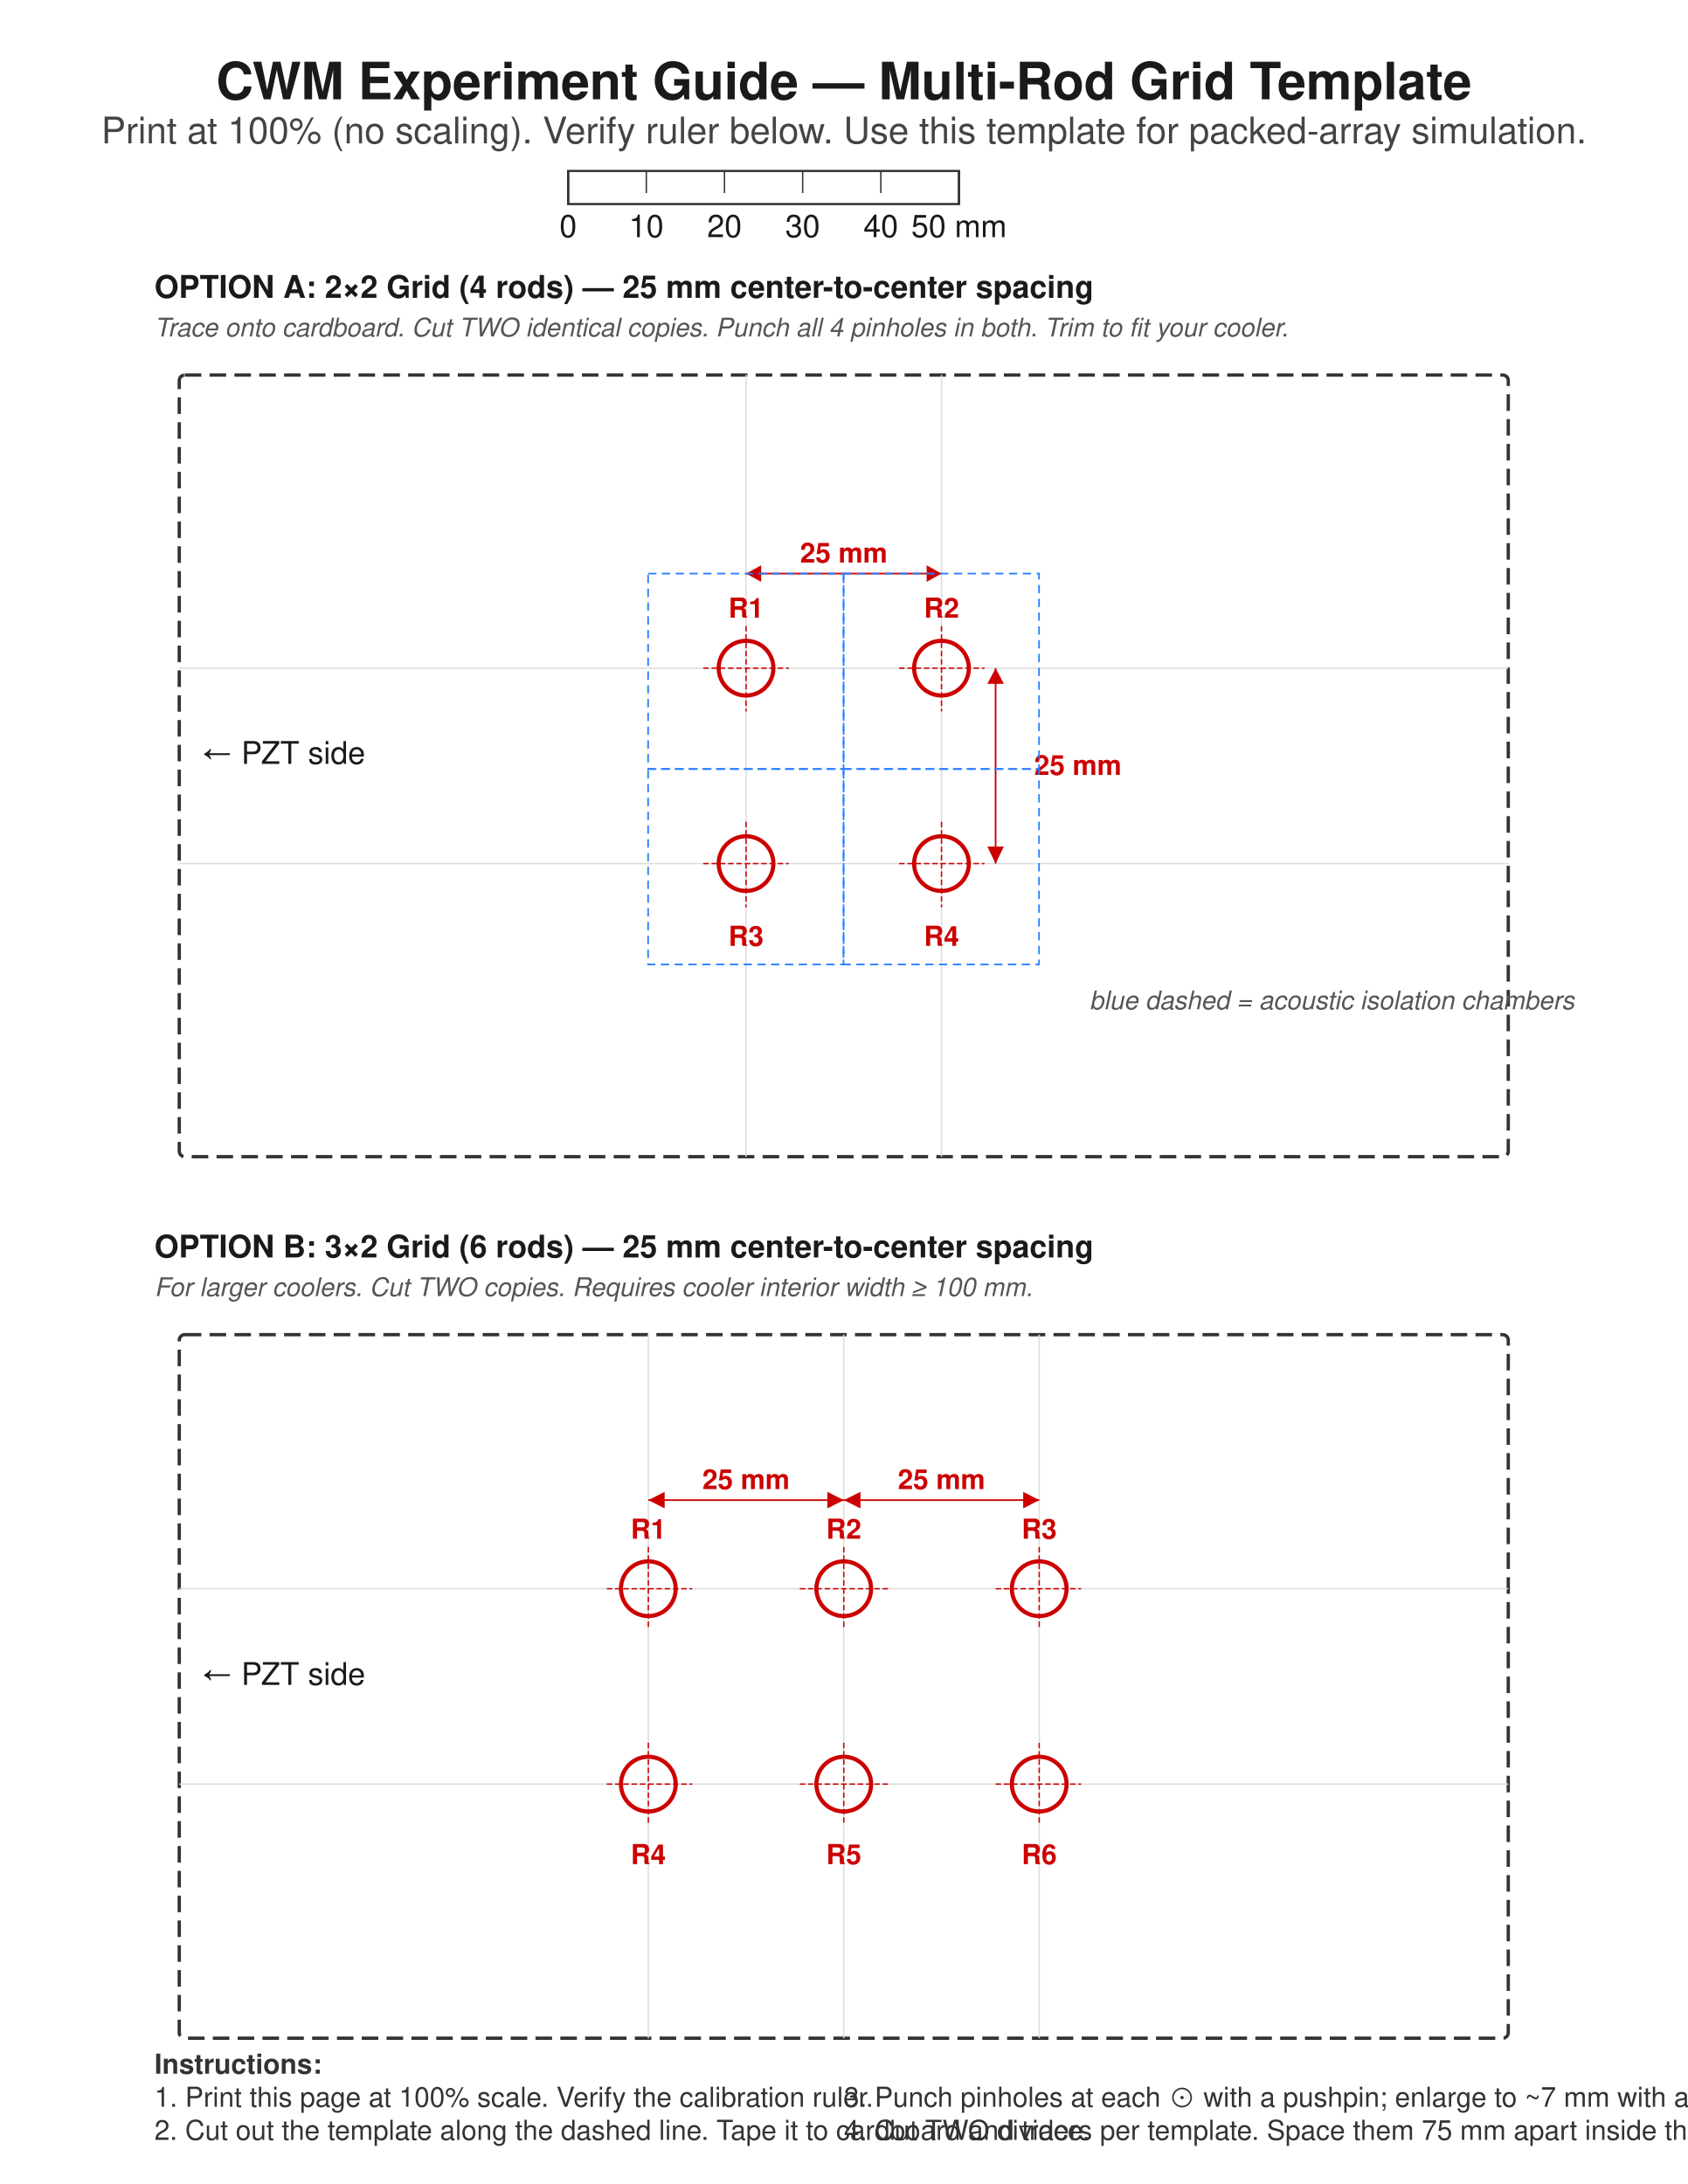
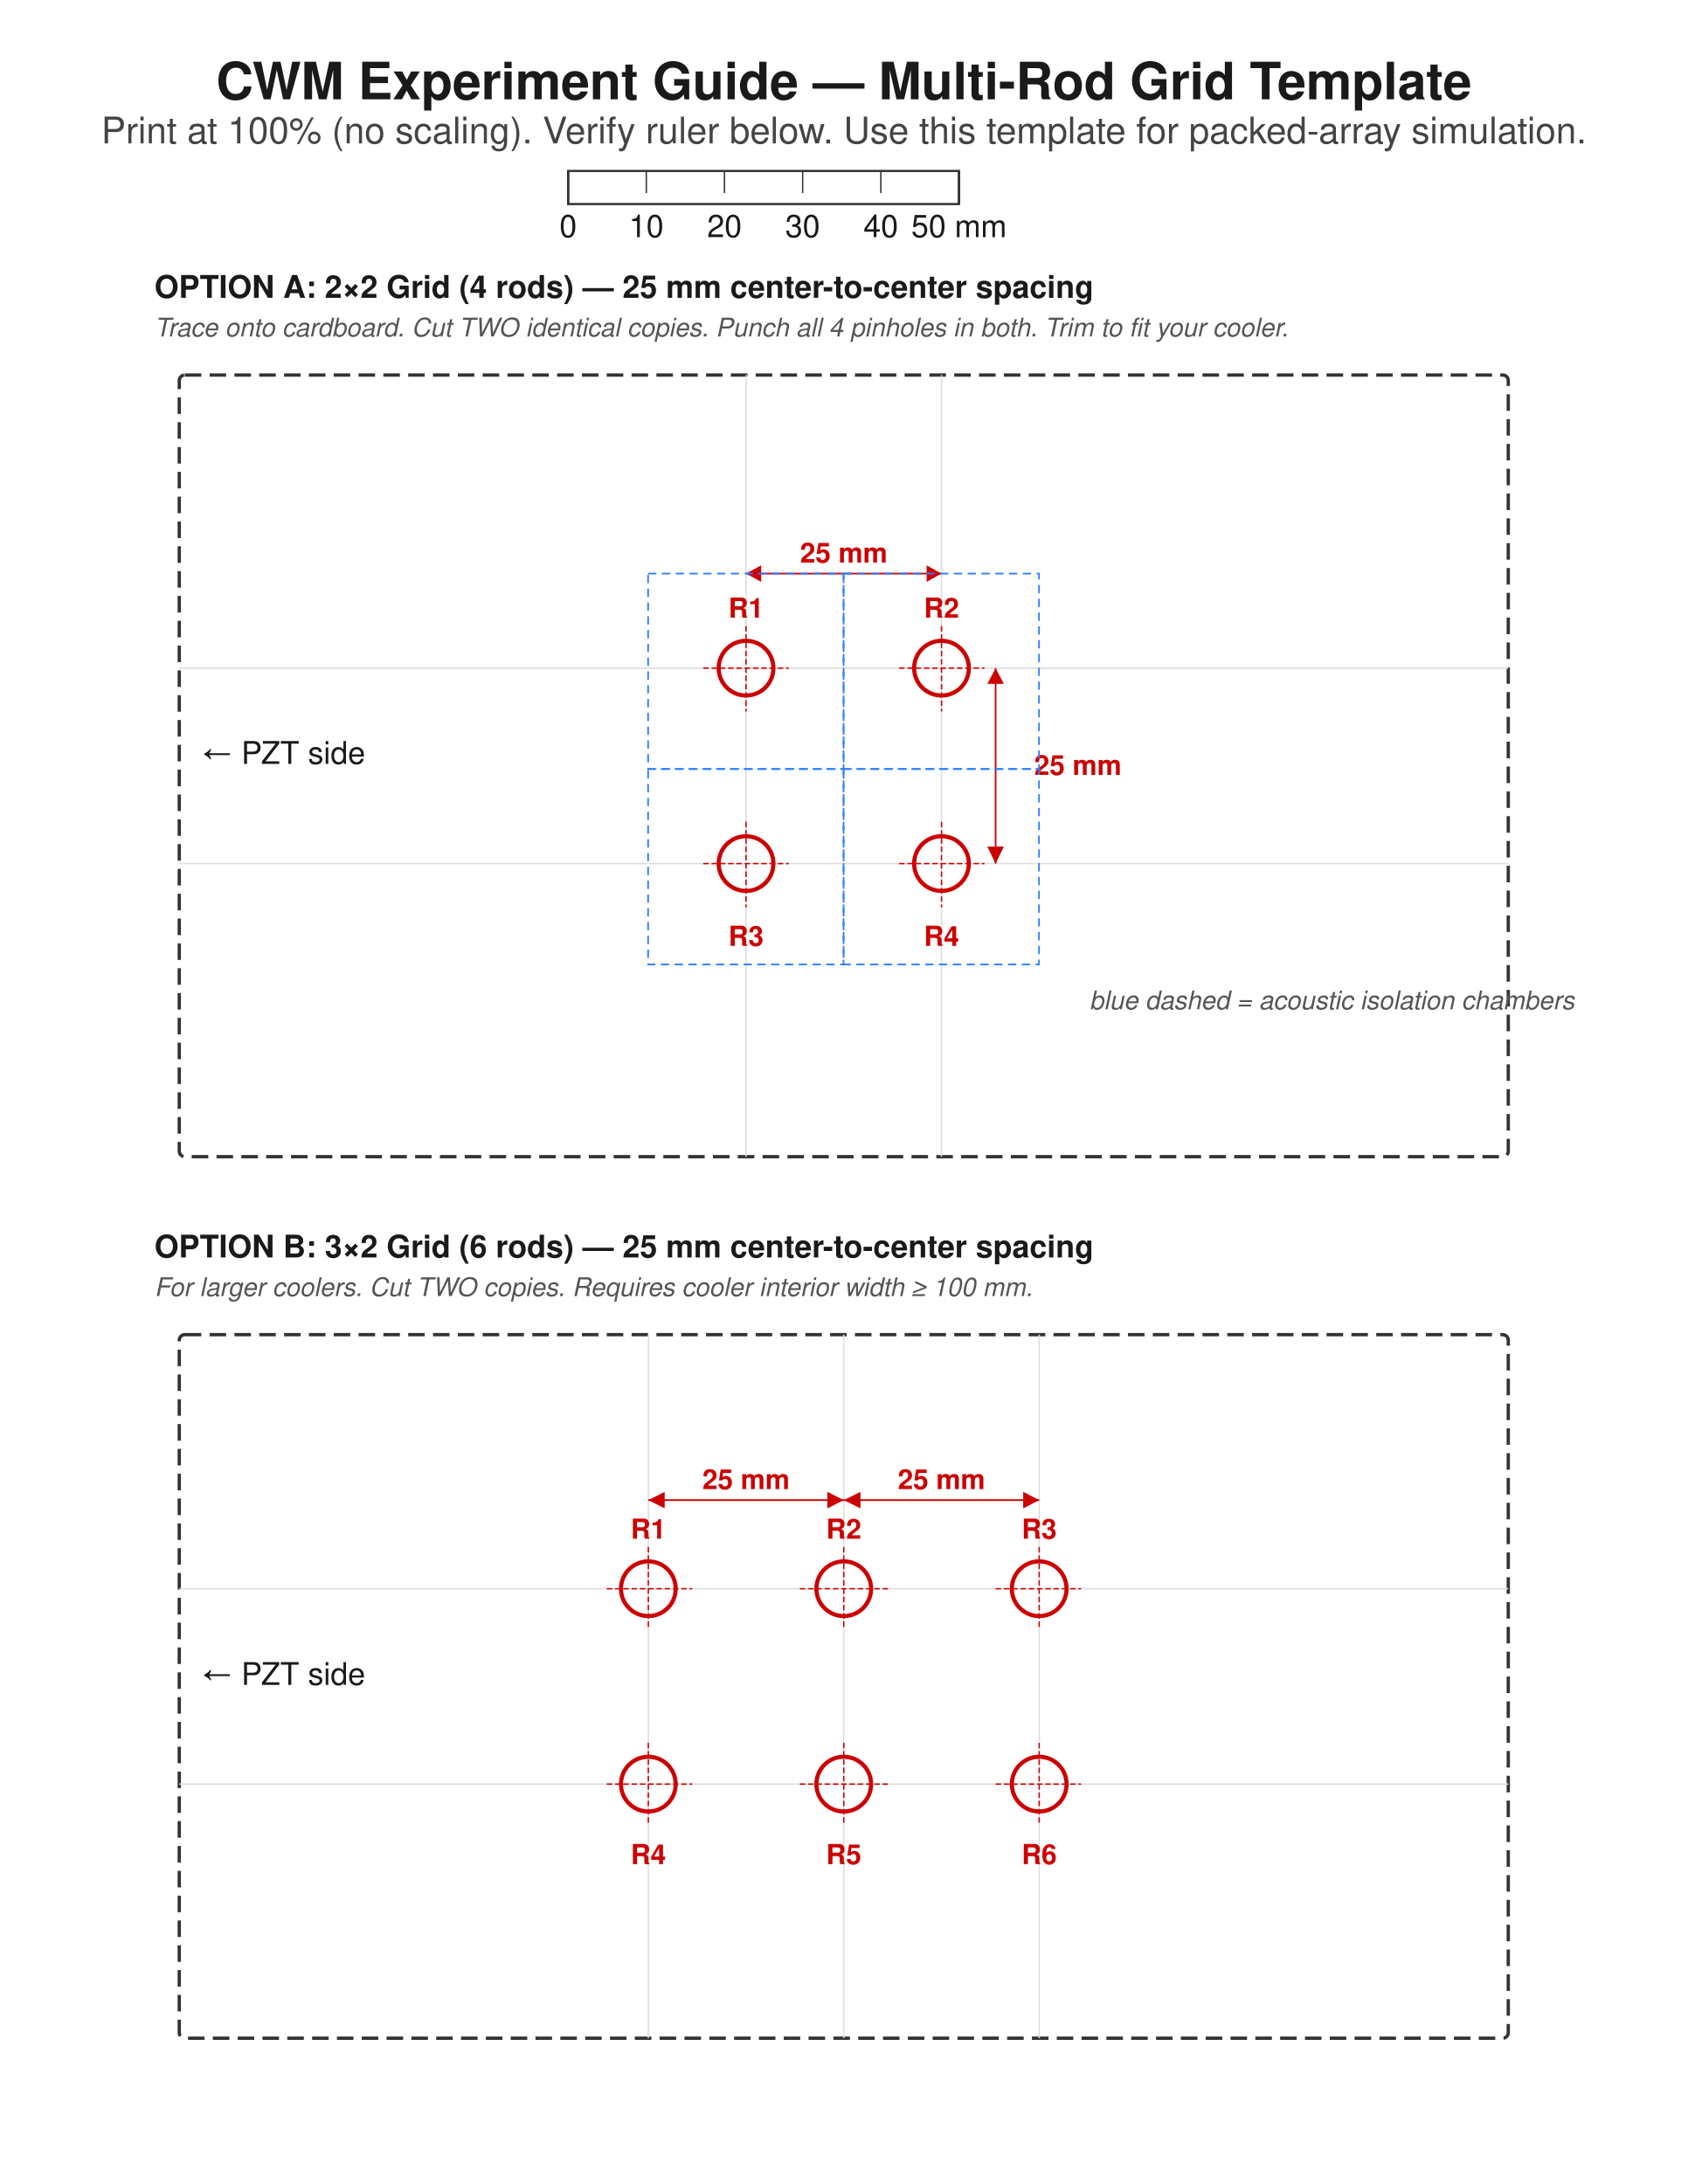
<svg xmlns="http://www.w3.org/2000/svg" viewBox="0 0 612 792" width="612" height="792">
  <style>
    text { font-family: 'Helvetica Neue', Helvetica, Arial, sans-serif; }
    .title { font-size: 14pt; font-weight: 700; fill: #1a1a1a; }
    .subtitle { font-size: 10pt; fill: #444; }
    .label { font-size: 8.5pt; fill: #1a1a1a; }
    .dim { font-size: 7.5pt; fill: #c00; font-weight: 600; }
    .note { font-size: 7pt; fill: #555; font-style: italic; }
    .inst { font-size: 7.5pt; fill: #333; }
    .cut-line { stroke: #333; stroke-width: 1.2; stroke-dasharray: 6,3; fill: none; }
    .fold-line { stroke: #999; stroke-width: 0.8; stroke-dasharray: 2,2; fill: none; }
    .dim-line { stroke: #c00; stroke-width: 0.6; fill: none; }
    .dim-arrow { fill: #c00; stroke: none; }
    .pinhole { fill: none; stroke: #c00; stroke-width: 1.5; }
    .pinhole-opt { fill: none; stroke: #c00; stroke-width: 1; stroke-dasharray: 3,2; }
    .crosshair { stroke: #c00; stroke-width: 0.5; stroke-dasharray: 2,1; }
    .outline { fill: #fafaf5; stroke: #333; stroke-width: 1.2; }
    .grid-line { stroke: #ddd; stroke-width: 0.5; }
    .chamber { fill: none; stroke: #2a7fff; stroke-width: 0.6; stroke-dasharray: 3,2; }
  </style>
  <text x="306" y="36" text-anchor="middle" class="title">CWM Experiment Guide — Multi-Rod Grid Template</text>
  <text x="306" y="52" text-anchor="middle" class="subtitle">Print at 100% (no scaling). Verify ruler below. Use this template for packed-array simulation.</text>
  <g transform="translate(206, 62)">
    <rect x="0" y="0" width="141.73" height="12" fill="none" stroke="#333" stroke-width="0.8" />
    <line x1="0" y1="0" x2="0" y2="12" stroke="#333" stroke-width="0.8" />
    <line x1="141.73" y1="0" x2="141.73" y2="12" stroke="#333" stroke-width="0.8" />
    <line x1="28.35" y1="0" x2="28.35" y2="8" stroke="#333" stroke-width="0.5" />
    <line x1="56.69" y1="0" x2="56.69" y2="8" stroke="#333" stroke-width="0.5" />
    <line x1="85.04" y1="0" x2="85.04" y2="8" stroke="#333" stroke-width="0.5" />
    <line x1="113.39" y1="0" x2="113.39" y2="8" stroke="#333" stroke-width="0.5" />
    <text x="0" y="24" class="label" text-anchor="middle">0</text>
    <text x="28.35" y="24" class="label" text-anchor="middle">10</text>
    <text x="56.69" y="24" class="label" text-anchor="middle">20</text>
    <text x="85.04" y="24" class="label" text-anchor="middle">30</text>
    <text x="113.39" y="24" class="label" text-anchor="middle">40</text>
    <text x="141.73" y="24" class="label" text-anchor="middle">50 mm</text>
  </g>
  <text x="56" y="108" class="label" font-weight="700">OPTION A: 2×2 Grid (4 rods) — 25 mm center-to-center spacing</text>
  <text x="56" y="122" class="note">Trace onto cardboard. Cut TWO identical copies. Punch all 4 pinholes in both. Trim to fit your cooler.</text>
  <g transform="translate(65, 136)">
    <rect x="0" y="0" width="481.89" height="283.46" class="cut-line" rx="2" />
    <line x1="205.51" y1="0" x2="205.51" y2="283.46" class="grid-line" />
    <line x1="276.38" y1="0" x2="276.38" y2="283.46" class="grid-line" />
    <line x1="0" y1="106.3" x2="481.89" y2="106.3" class="grid-line" />
    <line x1="0" y1="177.17" x2="481.89" y2="177.17" class="grid-line" />
    <circle cx="205.51" cy="106.3" r="9.92" class="pinhole" />
    <line x1="190" y1="106.3" x2="221" y2="106.3" class="crosshair" />
    <line x1="205.51" y1="91" x2="205.51" y2="122" class="crosshair" />
    <text x="205.51" y="88" text-anchor="middle" class="dim">R1</text>
    <circle cx="276.38" cy="106.3" r="9.92" class="pinhole" />
    <line x1="261" y1="106.3" x2="292" y2="106.3" class="crosshair" />
    <line x1="276.38" y1="91" x2="276.38" y2="122" class="crosshair" />
    <text x="276.38" y="88" text-anchor="middle" class="dim">R2</text>
    <circle cx="205.51" cy="177.17" r="9.92" class="pinhole" />
    <line x1="190" y1="177.17" x2="221" y2="177.17" class="crosshair" />
    <line x1="205.51" y1="162" x2="205.51" y2="193" class="crosshair" />
    <text x="205.51" y="207" text-anchor="middle" class="dim">R3</text>
    <circle cx="276.38" cy="177.17" r="9.92" class="pinhole" />
    <line x1="261" y1="177.17" x2="292" y2="177.17" class="crosshair" />
    <line x1="276.38" y1="162" x2="276.38" y2="193" class="crosshair" />
    <text x="276.38" y="207" text-anchor="middle" class="dim">R4</text>
    <line x1="205.51" y1="72" x2="276.38" y2="72" class="dim-line" />
    <polygon points="205.51,72 211,75 211,69" class="dim-arrow" />
    <polygon points="276.38,72 271,75 271,69" class="dim-arrow" />
    <text x="240.94" y="68" text-anchor="middle" class="dim">25 mm</text>
    <line x1="296" y1="106.3" x2="296" y2="177.17" class="dim-line" />
    <polygon points="296,106.3 299,112 293,112" class="dim-arrow" />
    <polygon points="296,177.17 299,171 293,171" class="dim-arrow" />
    <text x="310" y="145" text-anchor="start" class="dim">25 mm</text>
    <rect x="170" y="72" width="70.87" height="70.87" class="chamber" />
    <rect x="240.87" y="72" width="70.87" height="70.87" class="chamber" />
    <rect x="170" y="142.87" width="70.87" height="70.87" class="chamber" />
    <rect x="240.87" y="142.87" width="70.87" height="70.87" class="chamber" />
    <text x="330" y="230" class="note" fill="#2a7fff">blue dashed = acoustic isolation chambers</text>
    <text x="8" y="141" text-anchor="start" class="label" fill="#2a7fff">← PZT side</text>
  </g>
  <text x="56" y="456" class="label" font-weight="700">OPTION B: 3×2 Grid (6 rods) — 25 mm center-to-center spacing</text>
  <text x="56" y="470" class="note">For larger coolers. Cut TWO copies. Requires cooler interior width ≥ 100 mm.</text>
  <g transform="translate(65, 484)">
    <rect x="0" y="0" width="481.89" height="255.12" class="cut-line" rx="2" />
    <line x1="170.08" y1="0" x2="170.08" y2="255.12" class="grid-line" />
    <line x1="240.94" y1="0" x2="240.94" y2="255.12" class="grid-line" />
    <line x1="311.81" y1="0" x2="311.81" y2="255.12" class="grid-line" />
    <line x1="0" y1="92.13" x2="481.89" y2="92.13" class="grid-line" />
    <line x1="0" y1="162.99" x2="481.89" y2="162.99" class="grid-line" />
    <circle cx="170.08" cy="92.13" r="9.92" class="pinhole" />
    <line x1="155" y1="92.13" x2="186" y2="92.13" class="crosshair" />
    <line x1="170.08" y1="77" x2="170.08" y2="107" class="crosshair" />
    <text x="170.08" y="74" text-anchor="middle" class="dim">R1</text>
    <circle cx="240.94" cy="92.13" r="9.92" class="pinhole" />
    <line x1="225" y1="92.13" x2="257" y2="92.13" class="crosshair" />
    <line x1="240.94" y1="77" x2="240.94" y2="107" class="crosshair" />
    <text x="240.94" y="74" text-anchor="middle" class="dim">R2</text>
    <circle cx="311.81" cy="92.13" r="9.92" class="pinhole" />
    <line x1="296" y1="92.13" x2="327" y2="92.13" class="crosshair" />
    <line x1="311.81" y1="77" x2="311.81" y2="107" class="crosshair" />
    <text x="311.81" y="74" text-anchor="middle" class="dim">R3</text>
    <circle cx="170.08" cy="162.99" r="9.92" class="pinhole" />
    <line x1="155" y1="162.99" x2="186" y2="162.99" class="crosshair" />
    <line x1="170.08" y1="148" x2="170.08" y2="178" class="crosshair" />
    <text x="170.08" y="192" text-anchor="middle" class="dim">R4</text>
    <circle cx="240.94" cy="162.99" r="9.92" class="pinhole" />
    <line x1="225" y1="162.99" x2="257" y2="162.99" class="crosshair" />
    <line x1="240.94" y1="148" x2="240.94" y2="178" class="crosshair" />
    <text x="240.94" y="192" text-anchor="middle" class="dim">R5</text>
    <circle cx="311.81" cy="162.99" r="9.92" class="pinhole" />
    <line x1="296" y1="162.99" x2="327" y2="162.99" class="crosshair" />
    <line x1="311.81" y1="148" x2="311.81" y2="178" class="crosshair" />
    <text x="311.81" y="192" text-anchor="middle" class="dim">R6</text>
    <line x1="170.08" y1="60" x2="240.94" y2="60" class="dim-line" />
    <polygon points="170.08,60 176,63 176,57" class="dim-arrow" />
    <polygon points="240.94,60 235,63 235,57" class="dim-arrow" />
    <text x="205.51" y="56" text-anchor="middle" class="dim">25 mm</text>
    <line x1="240.94" y1="60" x2="311.81" y2="60" class="dim-line" />
    <polygon points="240.94,60 247,63 247,57" class="dim-arrow" />
    <polygon points="311.81,60 306,63 306,57" class="dim-arrow" />
    <text x="276.38" y="56" text-anchor="middle" class="dim">25 mm</text>
    <text x="8" y="127" text-anchor="start" class="label" fill="#2a7fff">← PZT side</text>
  </g>
-   <g transform="translate(56, 752)">
-     <text x="0" y="0" class="inst" font-weight="700">Instructions:</text>
-     <text x="0" y="12" class="inst">1. Print this page at 100% scale. Verify the calibration ruler.</text>
-     <text x="0" y="24" class="inst">2. Cut out the template along the dashed line. Tape it to cardboard and trace.</text>
-     <text x="250" y="12" class="inst">3. Punch pinholes at each ⊙ with a pushpin; enlarge to ~7 mm with a pencil tip.</text>
-     <text x="250" y="24" class="inst">4. Cut TWO dividers per template. Space them 75 mm apart inside the cooler.</text>
-   </g>
</svg>
